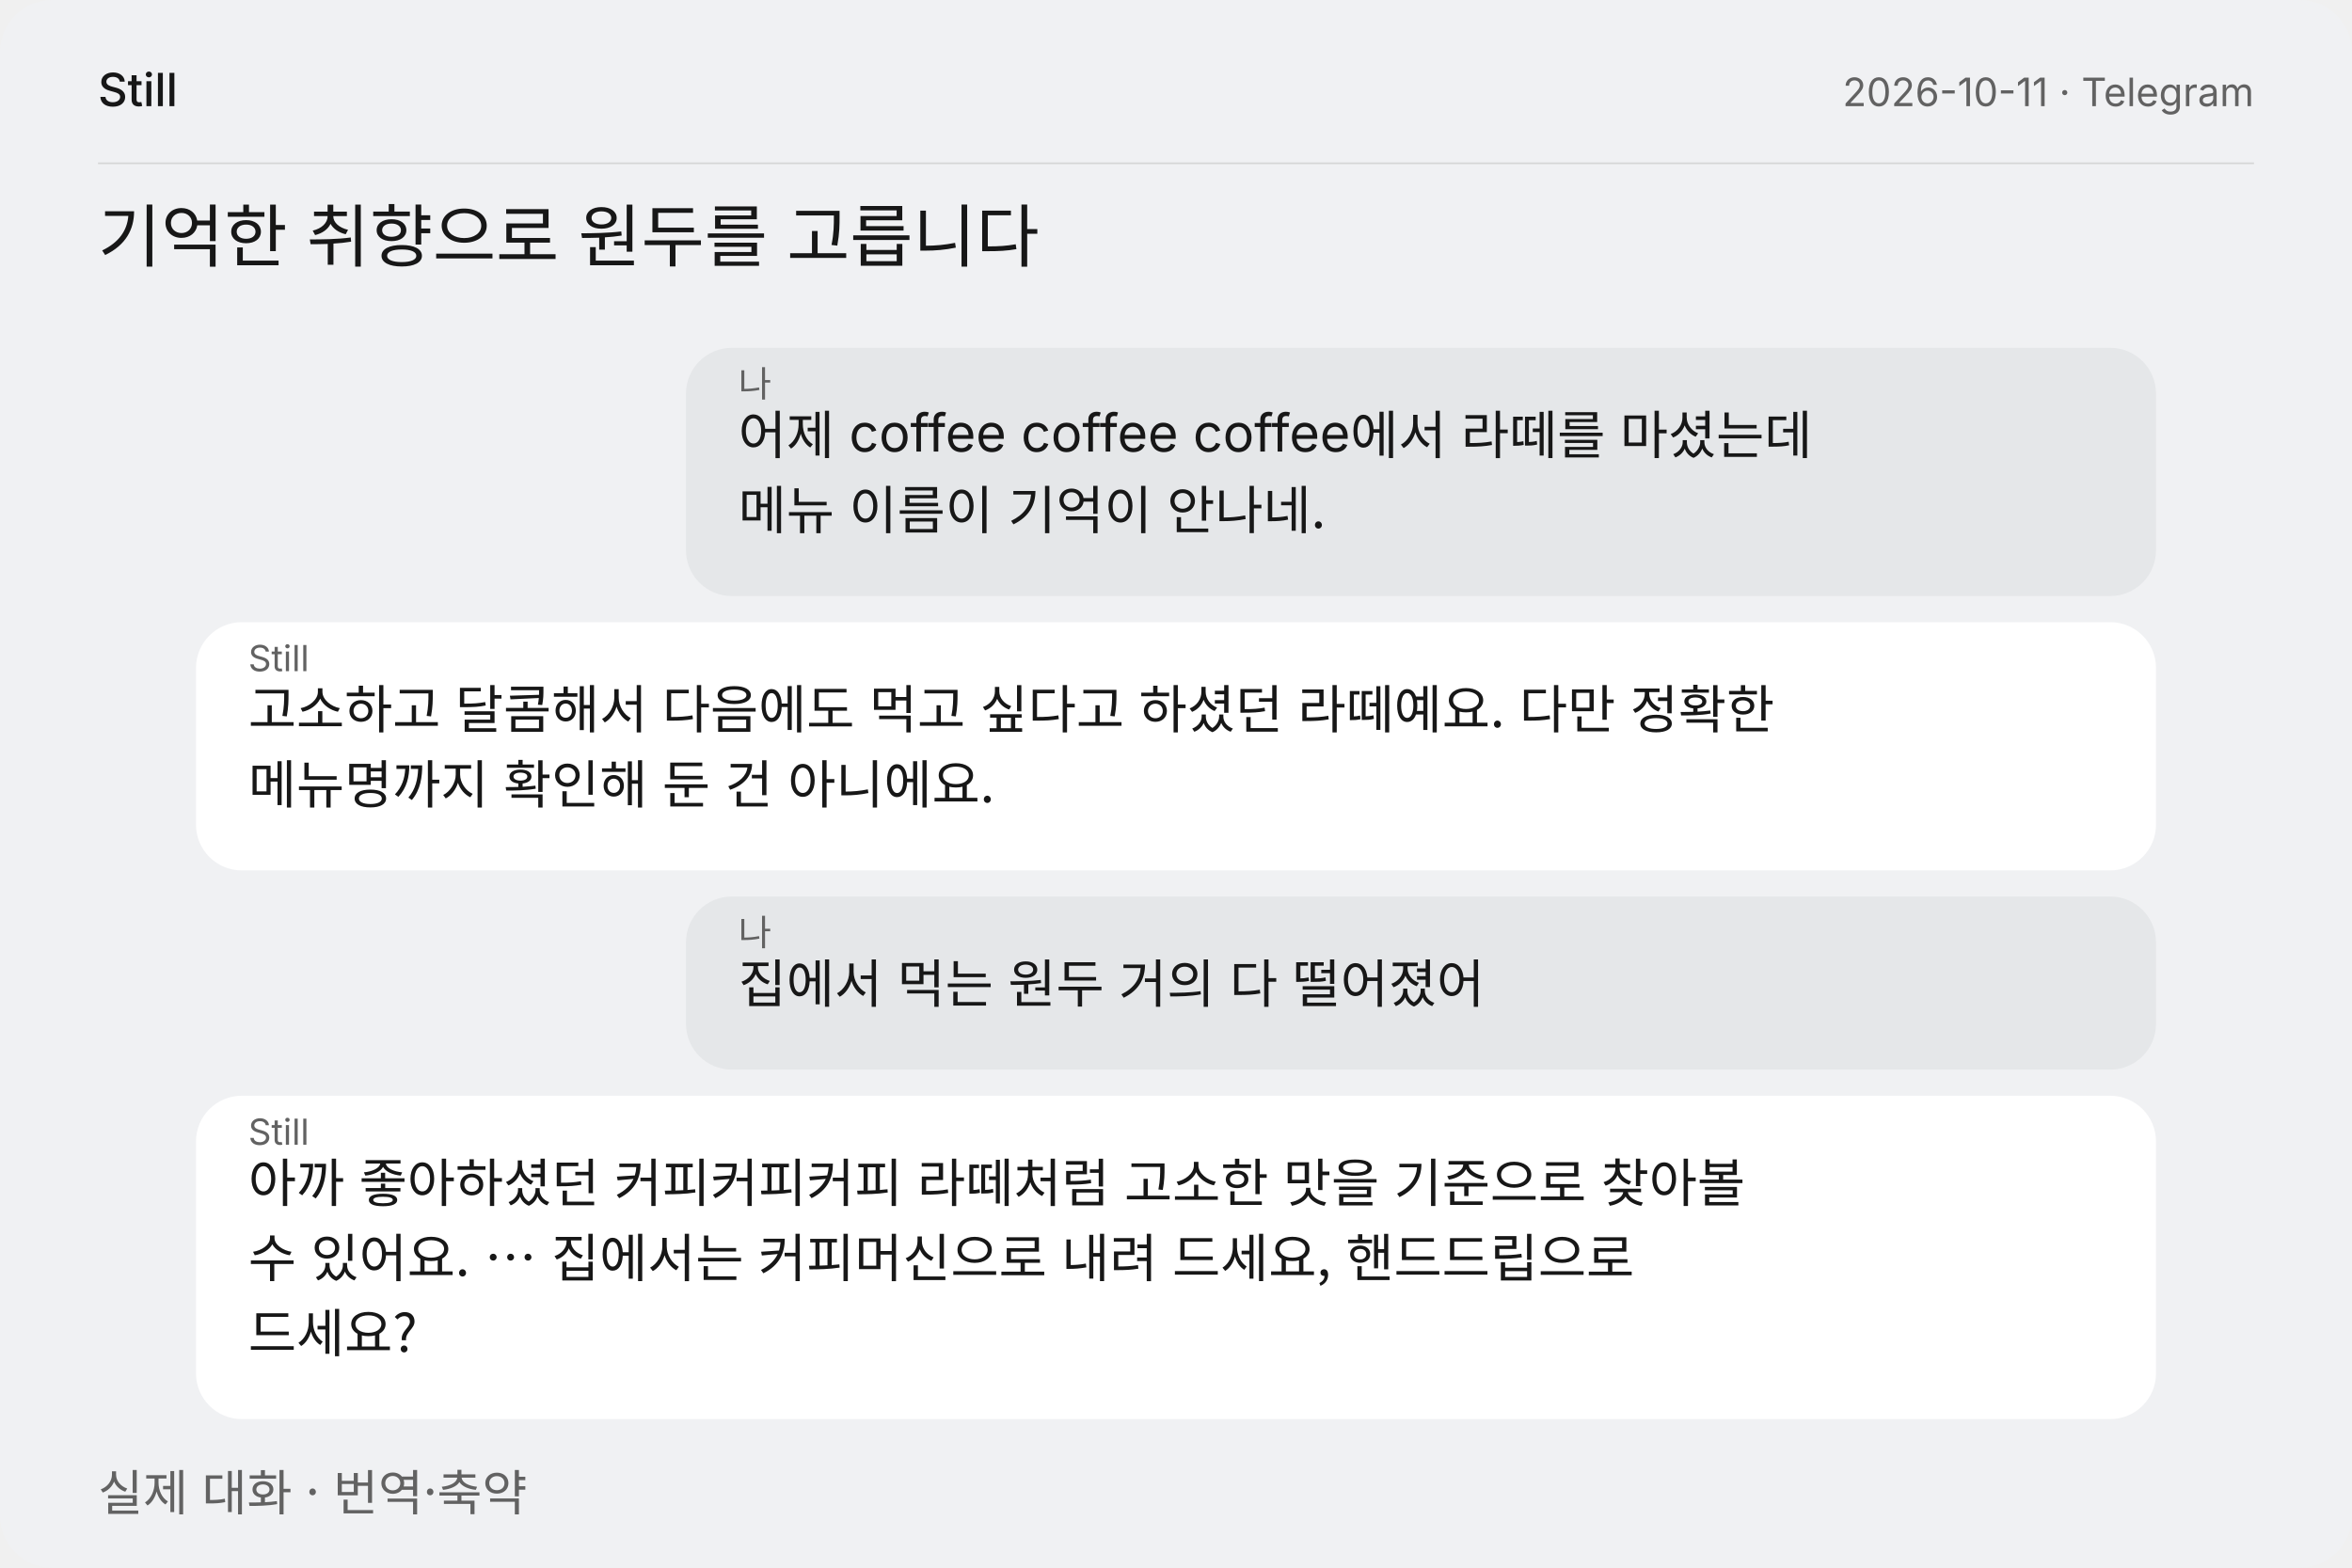
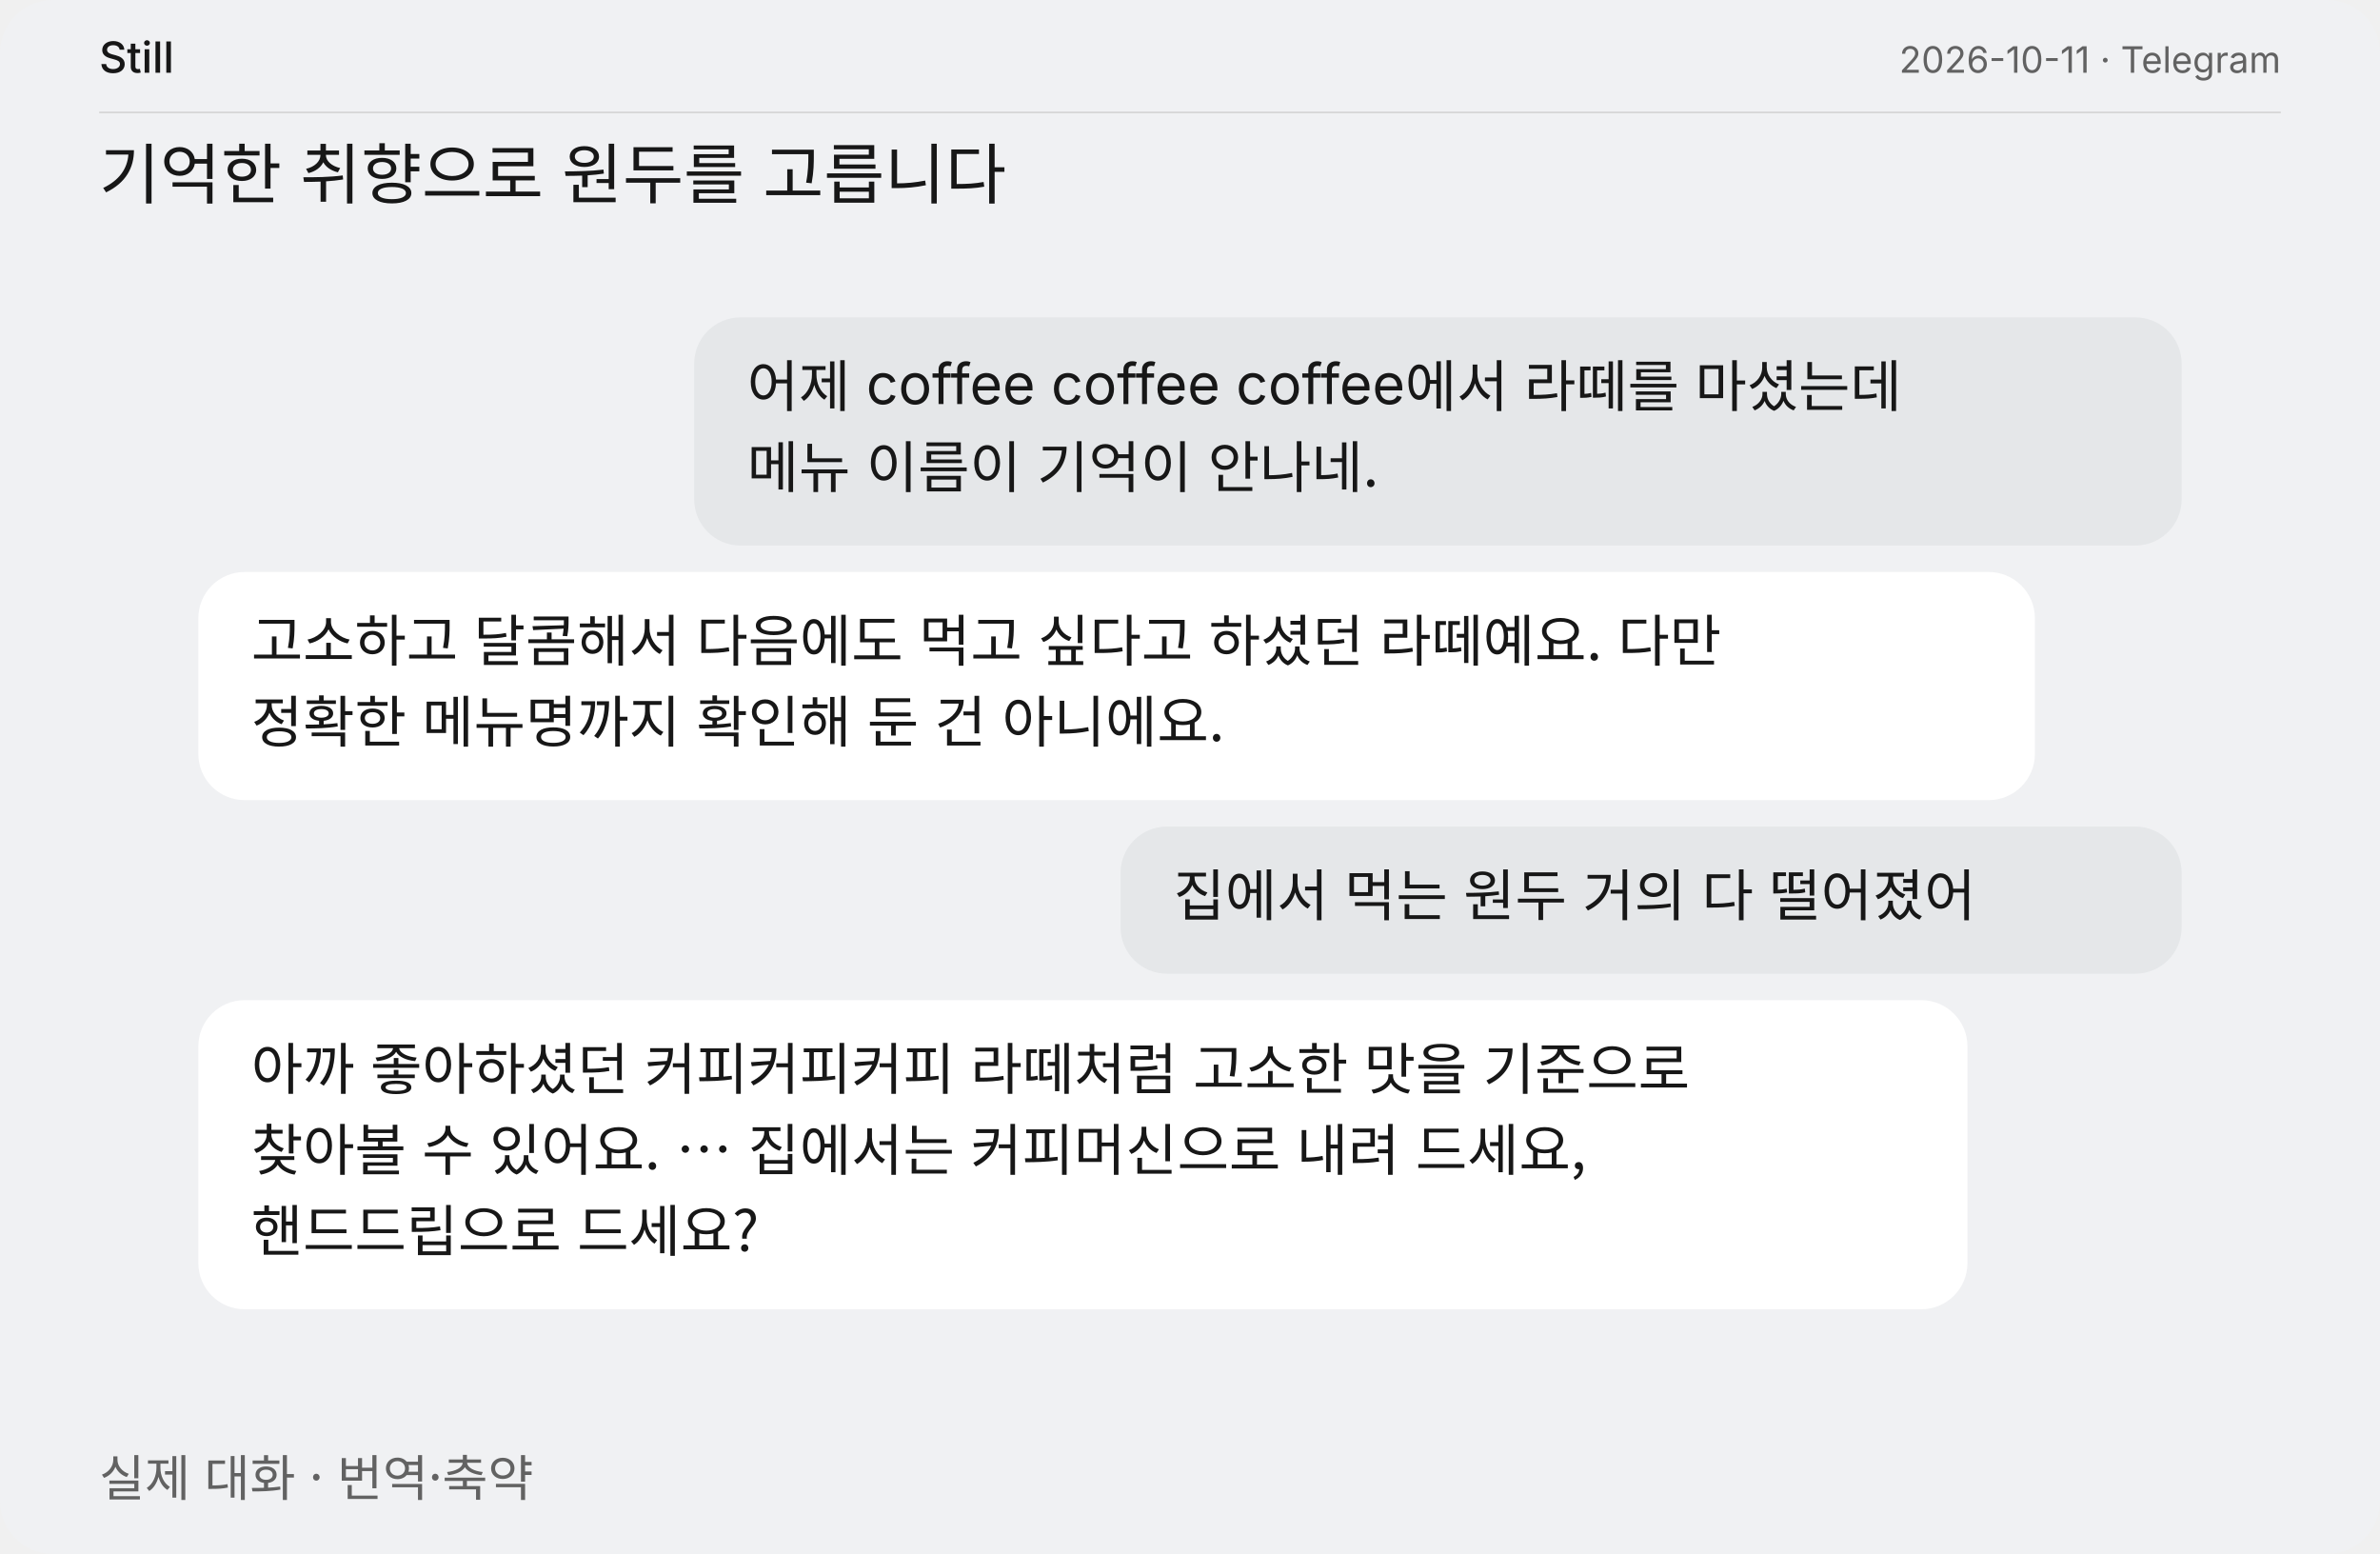
- <svg xmlns="http://www.w3.org/2000/svg" width="1440" height="960" viewBox="0 0 1440 960" xml:lang="ko">
-   <rect width="1440" height="960" rx="32" fill="#f0f1f3" />
+ <svg xmlns="http://www.w3.org/2000/svg" width="1440" height="940" viewBox="0 0 1440 940" xml:lang="ko">
+   <rect width="1440" height="940" rx="32" fill="#f0f1f3" />
  <g font-family="system-ui, -apple-system, sans-serif">
-     <text x="60" y="65" font-size="28" font-weight="550" fill="#171717">Still</text>
-     <text x="1380" y="65" text-anchor="end" font-size="24" fill="#626262">2026-10-11 · Telegram</text>
-     <path d="M60 100H1380" stroke="#d5d5d5" />
-     <text x="60" y="160" font-size="42" fill="#171717">기억한 취향으로 원두를 고릅니다</text>
-     <g transform="translate(0 0)">
-       <rect x="420" y="213" width="900" height="152" rx="28" fill="#e5e7e9" />
-       <text x="452" y="243" font-size="22" fill="#626262">나</text>
-       <text x="452" y="278" font-size="32" fill="#171717">어제 coffee coffee coffee에서 라떼를 마셨는데</text>
-       <text x="452" y="324" font-size="32" fill="#171717">메뉴 이름이 기억이 안나네.</text>
-       <rect x="120" y="381" width="1200" height="152" rx="28" fill="#ffffff" />
-       <text x="152" y="411" font-size="22" fill="#626262">Still</text>
-       <text x="152" y="446" font-size="32" fill="#171717">고소하고 달콤해서 다음에도 먹고 싶다고 하셨던 라떼예요. 다만 정확한</text>
-       <text x="152" y="492" font-size="32" fill="#171717">메뉴명까지 확인해 둔 건 아니에요.</text>
-       <rect x="420" y="549" width="900" height="106" rx="28" fill="#e5e7e9" />
-       <text x="452" y="579" font-size="22" fill="#626262">나</text>
-       <text x="452" y="614" font-size="32" fill="#171717">집에서 먹는 원두 거의 다 떨어졌어</text>
-       <rect x="120" y="671" width="1200" height="198" rx="28" fill="#ffffff" />
-       <text x="152" y="701" font-size="22" fill="#626262">Still</text>
-       <text x="152" y="736" font-size="32" fill="#171717">아까 좋아하셨던 커피커피커피 라떼처럼 고소한 맛을 기준으로 찾아볼</text>
-       <text x="152" y="782" font-size="32" fill="#171717">수 있어요. … 집에서는 커피머신으로 내려 드세요, 핸드드립으로</text>
-       <text x="152" y="828" font-size="32" fill="#171717">드세요?</text>
+     <text x="60" y="44" font-size="26" font-weight="550" fill="#171717">Still</text>
+     <text x="1380" y="44" text-anchor="end" font-size="22" fill="#626262">2026-10-11 · Telegram</text>
+     <path d="M60 68H1380" stroke="#d5d5d5" />
+     <text x="60" y="120" font-size="40" fill="#171717">기억한 취향으로 원두를 고릅니다</text>
+     <g transform="translate(0 32.0)">
+       <g class="bubble" data-role="user">
+         <rect x="420" y="160" width="900" height="138" rx="28" fill="#e5e7e9" />
+         <text x="452" y="214" font-size="34" fill="#171717">어제 coffee coffee coffee에서 라떼를 마셨는데</text>
+         <text x="452" y="263" font-size="34" fill="#171717">메뉴 이름이 기억이 안나네.</text>
+       </g>
+       <g class="bubble" data-role="assistant">
+         <rect x="120" y="314" width="1111.2" height="138" rx="28" fill="#ffffff" />
+         <text x="152" y="368" font-size="34" fill="#171717">고소하고 달콤해서 다음에도 먹고 싶다고 하셨던 라떼예요. 다만</text>
+         <text x="152" y="417" font-size="34" fill="#171717">정확한 메뉴명까지 확인해 둔 건 아니에요.</text>
+       </g>
+       <g class="bubble" data-role="user">
+         <rect x="678.0" y="468" width="642.0" height="89" rx="28" fill="#e5e7e9" />
+         <text x="710.0" y="522" font-size="34" fill="#171717">집에서 먹는 원두 거의 다 떨어졌어</text>
+       </g>
+       <g class="bubble" data-role="assistant">
+         <rect x="120" y="573" width="1070.4" height="187" rx="28" fill="#ffffff" />
+         <text x="152" y="627" font-size="34" fill="#171717">아까 좋아하셨던 커피커피커피 라떼처럼 고소한 맛을 기준으로</text>
+         <text x="152" y="676" font-size="34" fill="#171717">찾아볼 수 있어요. … 집에서는 커피머신으로 내려 드세요,</text>
+         <text x="152" y="725" font-size="34" fill="#171717">핸드드립으로 드세요?</text>
+       </g>
    </g>
-     <text x="60" y="925" font-size="30" fill="#626262">실제 대화 · 번역·축약</text>
+     <text x="60" y="905" font-size="30" fill="#626262">실제 대화 · 번역·축약</text>
  </g>
</svg>
